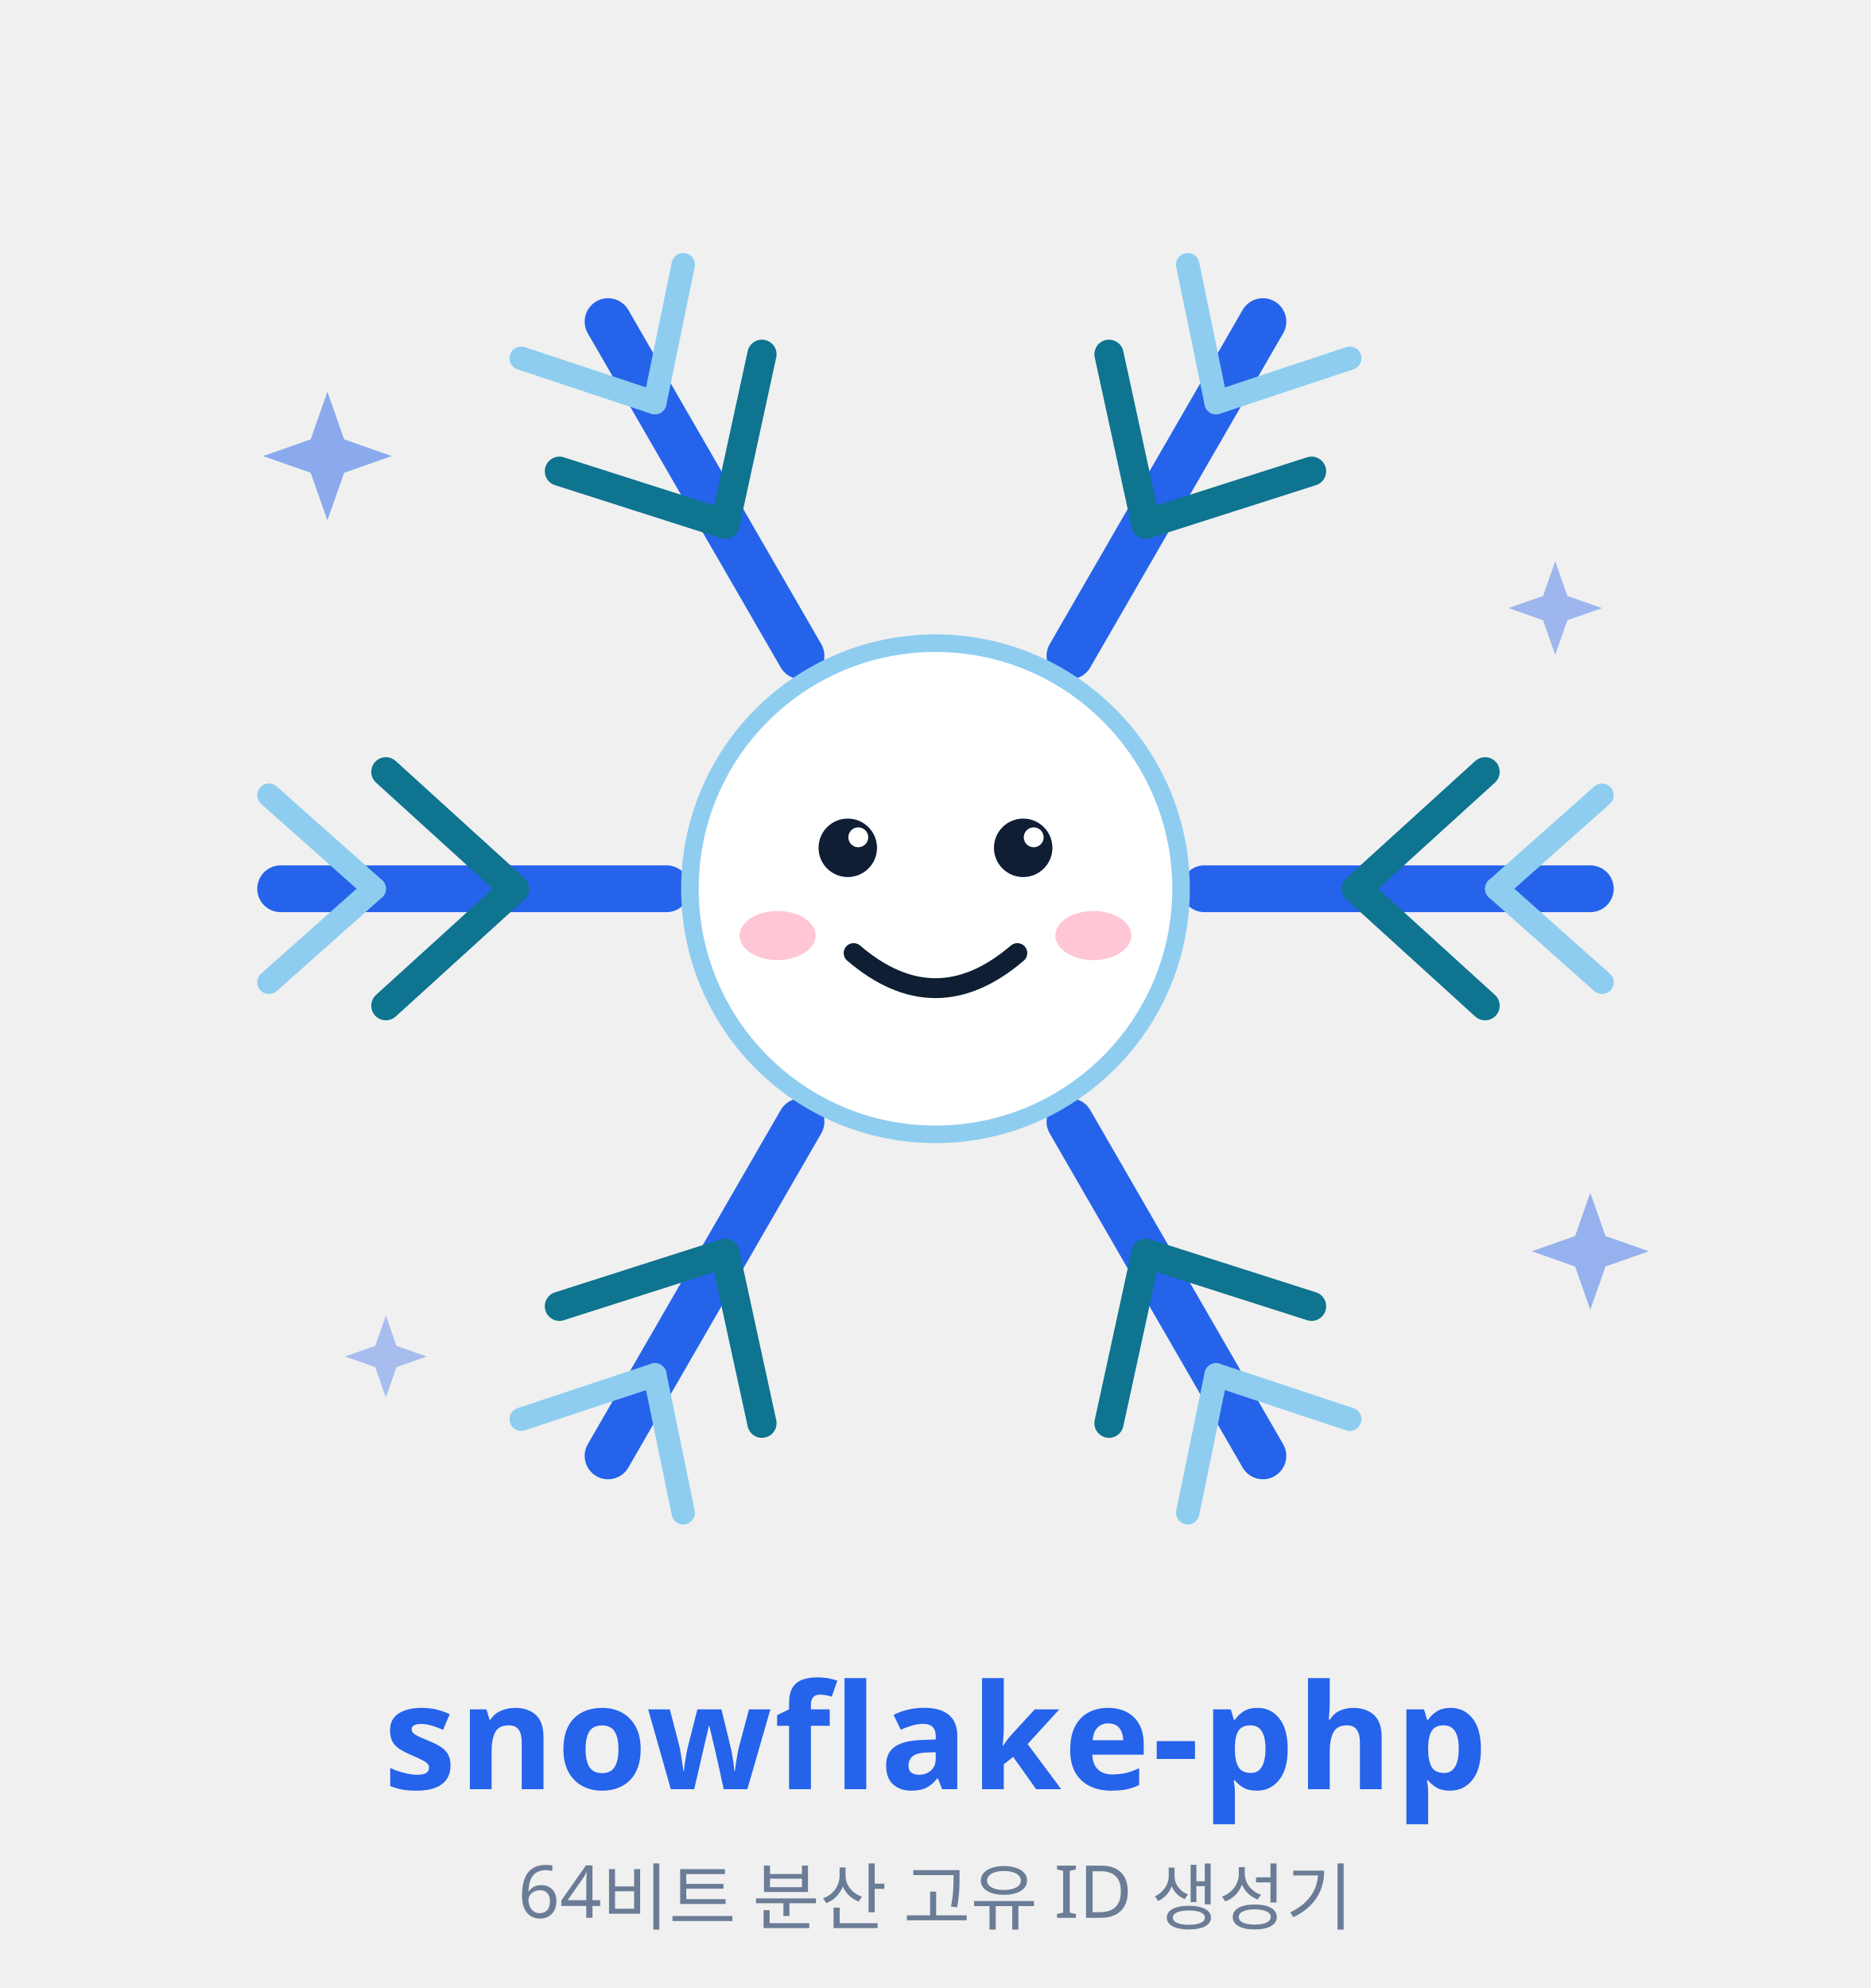
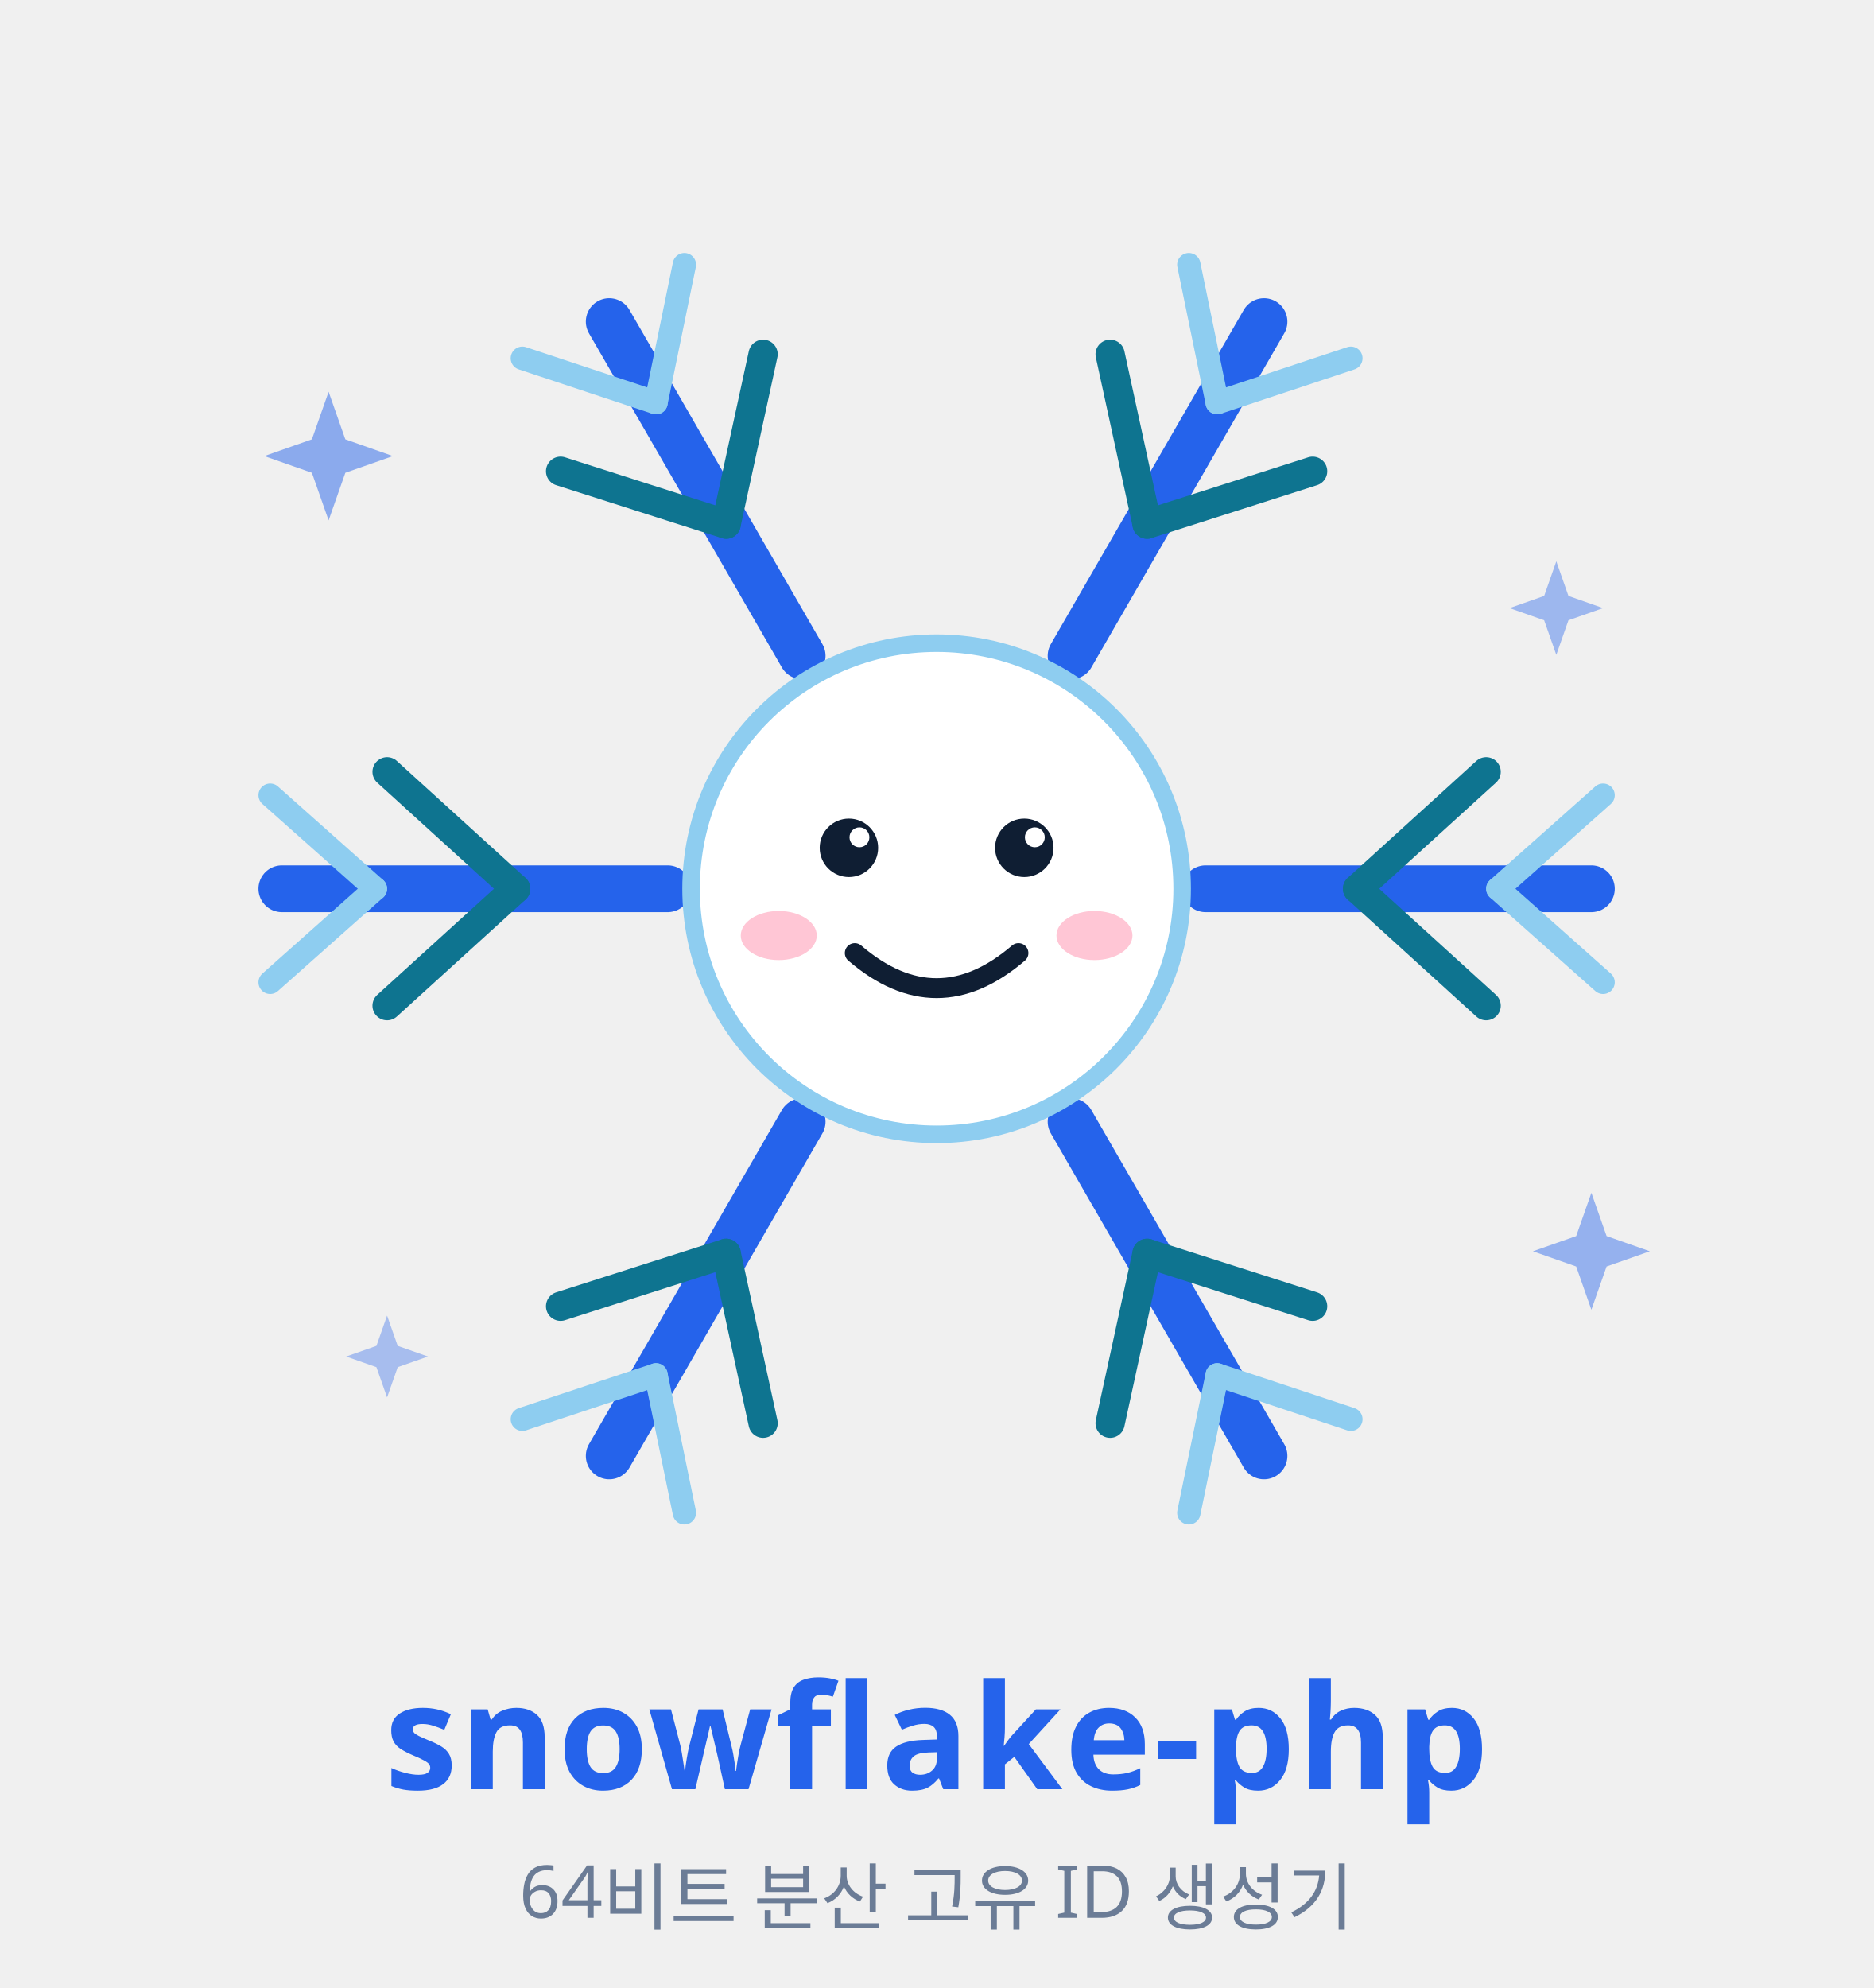
- <svg xmlns="http://www.w3.org/2000/svg" viewBox="0 0 320 340" width="320" height="340" role="img" font-family="-apple-system, BlinkMacSystemFont, 'Segoe UI', 'Noto Sans', 'PingFang SC', 'Hiragino Sans', 'Yu Gothic', 'Malgun Gothic', Roboto, 'Noto Sans CJK SC', 'Source Han Sans SC', 'Microsoft YaHei', 'Kohinoor Devanagari', 'Devanagari Sangam MN', 'Nirmala UI', 'Noto Sans Devanagari', 'Bangla MN', 'Bangla Sangam MN', 'Noto Sans Bengali', 'Geeza Pro', 'Noto Sans Arabic', Arial, sans-serif">
+ <svg xmlns="http://www.w3.org/2000/svg" viewBox="0 0 320 340" width="180" height="191" role="img" font-family="-apple-system, BlinkMacSystemFont, 'Segoe UI', 'Noto Sans', 'PingFang SC', 'Hiragino Sans', 'Yu Gothic', 'Malgun Gothic', Roboto, 'Noto Sans CJK SC', 'Source Han Sans SC', 'Microsoft YaHei', 'Kohinoor Devanagari', 'Devanagari Sangam MN', 'Nirmala UI', 'Noto Sans Devanagari', 'Bangla MN', 'Bangla Sangam MN', 'Noto Sans Bengali', 'Geeza Pro', 'Noto Sans Arabic', Arial, sans-serif">
  <defs>
</defs>
  <g opacity="0.9">
    <path d="M56,67 L58.86,75.14 L67,78 L58.86,80.86 L56,89 L53.14,80.86 L45,78 L53.14,75.14 Z" fill="#2563eb" opacity="0.55" />
    <path d="M266,96 L268.08,101.92 L274,104 L268.08,106.08 L266,112 L263.92,106.08 L258,104 L263.92,101.92 Z" fill="#2563eb" opacity="0.45" />
    <path d="M66,225 L67.82,230.18 L73,232 L67.82,233.82 L66,239 L64.18,233.82 L59,232 L64.18,230.18 Z" fill="#2563eb" opacity="0.4" />
    <path d="M272,204 L274.6,211.4 L282,214 L274.6,216.6 L272,224 L269.4,216.6 L262,214 L269.4,211.4 Z" fill="#2563eb" opacity="0.5" />
  </g>
  <g>
    <animateTransform attributeName="transform" type="translate" values="0 0; 0 -7; 0 0" dur="4.5s" repeatCount="indefinite" calcMode="spline" keyTimes="0;0.5;1" keySplines="0.42 0 0.58 1;0.42 0 0.58 1" />
    <g transform="rotate(0 160 152)">
      <line x1="206.0" y1="152.0" x2="272.0" y2="152.0" stroke="#2563eb" stroke-width="8" stroke-linecap="round" />
      <line x1="232.0" y1="152.0" x2="254.0" y2="132.0" stroke="#0e7490" stroke-width="5" stroke-linecap="round" />
      <line x1="232.0" y1="152.0" x2="254.0" y2="172.0" stroke="#0e7490" stroke-width="5" stroke-linecap="round" />
      <line x1="256.0" y1="152.0" x2="274.0" y2="136.0" stroke="#8ecdf0" stroke-width="4" stroke-linecap="round" />
      <line x1="256.0" y1="152.0" x2="274.0" y2="168.0" stroke="#8ecdf0" stroke-width="4" stroke-linecap="round" />
    </g>
    <g transform="rotate(60 160 152)">
      <line x1="206.0" y1="152.0" x2="272.0" y2="152.0" stroke="#2563eb" stroke-width="8" stroke-linecap="round" />
      <line x1="232.0" y1="152.0" x2="254.0" y2="132.0" stroke="#0e7490" stroke-width="5" stroke-linecap="round" />
      <line x1="232.0" y1="152.0" x2="254.0" y2="172.0" stroke="#0e7490" stroke-width="5" stroke-linecap="round" />
      <line x1="256.0" y1="152.0" x2="274.0" y2="136.0" stroke="#8ecdf0" stroke-width="4" stroke-linecap="round" />
      <line x1="256.0" y1="152.0" x2="274.0" y2="168.0" stroke="#8ecdf0" stroke-width="4" stroke-linecap="round" />
    </g>
    <g transform="rotate(120 160 152)">
      <line x1="206.0" y1="152.0" x2="272.0" y2="152.0" stroke="#2563eb" stroke-width="8" stroke-linecap="round" />
      <line x1="232.0" y1="152.0" x2="254.0" y2="132.0" stroke="#0e7490" stroke-width="5" stroke-linecap="round" />
      <line x1="232.0" y1="152.0" x2="254.0" y2="172.0" stroke="#0e7490" stroke-width="5" stroke-linecap="round" />
      <line x1="256.0" y1="152.0" x2="274.0" y2="136.0" stroke="#8ecdf0" stroke-width="4" stroke-linecap="round" />
      <line x1="256.0" y1="152.0" x2="274.0" y2="168.0" stroke="#8ecdf0" stroke-width="4" stroke-linecap="round" />
    </g>
    <g transform="rotate(180 160 152)">
      <line x1="206.0" y1="152.0" x2="272.0" y2="152.0" stroke="#2563eb" stroke-width="8" stroke-linecap="round" />
      <line x1="232.0" y1="152.0" x2="254.0" y2="132.0" stroke="#0e7490" stroke-width="5" stroke-linecap="round" />
      <line x1="232.0" y1="152.0" x2="254.0" y2="172.0" stroke="#0e7490" stroke-width="5" stroke-linecap="round" />
      <line x1="256.0" y1="152.0" x2="274.0" y2="136.0" stroke="#8ecdf0" stroke-width="4" stroke-linecap="round" />
      <line x1="256.0" y1="152.0" x2="274.0" y2="168.0" stroke="#8ecdf0" stroke-width="4" stroke-linecap="round" />
    </g>
    <g transform="rotate(240 160 152)">
      <line x1="206.0" y1="152.0" x2="272.0" y2="152.0" stroke="#2563eb" stroke-width="8" stroke-linecap="round" />
      <line x1="232.0" y1="152.0" x2="254.0" y2="132.0" stroke="#0e7490" stroke-width="5" stroke-linecap="round" />
      <line x1="232.0" y1="152.0" x2="254.0" y2="172.0" stroke="#0e7490" stroke-width="5" stroke-linecap="round" />
      <line x1="256.0" y1="152.0" x2="274.0" y2="136.0" stroke="#8ecdf0" stroke-width="4" stroke-linecap="round" />
      <line x1="256.0" y1="152.0" x2="274.0" y2="168.0" stroke="#8ecdf0" stroke-width="4" stroke-linecap="round" />
    </g>
    <g transform="rotate(300 160 152)">
      <line x1="206.0" y1="152.0" x2="272.0" y2="152.0" stroke="#2563eb" stroke-width="8" stroke-linecap="round" />
      <line x1="232.0" y1="152.0" x2="254.0" y2="132.0" stroke="#0e7490" stroke-width="5" stroke-linecap="round" />
      <line x1="232.0" y1="152.0" x2="254.0" y2="172.0" stroke="#0e7490" stroke-width="5" stroke-linecap="round" />
      <line x1="256.0" y1="152.0" x2="274.0" y2="136.0" stroke="#8ecdf0" stroke-width="4" stroke-linecap="round" />
      <line x1="256.0" y1="152.0" x2="274.0" y2="168.0" stroke="#8ecdf0" stroke-width="4" stroke-linecap="round" />
    </g>
    <circle cx="160" cy="152" r="42" fill="#ffffff" stroke="#8ecdf0" stroke-width="3" />
    <circle cx="145" cy="145" r="5" fill="#0f1e33" />
    <circle cx="175" cy="145" r="5" fill="#0f1e33" />
    <circle cx="146.8" cy="143.2" r="1.7" fill="#ffffff" />
    <circle cx="176.8" cy="143.2" r="1.7" fill="#ffffff" />
    <path d="M146,163 Q160,175 174,163" fill="none" stroke="#0f1e33" stroke-width="3.4" stroke-linecap="round" />
    <ellipse cx="133" cy="160" rx="6.5" ry="4.2" fill="#ffb3c7" opacity="0.75" />
    <ellipse cx="187" cy="160" rx="6.5" ry="4.2" fill="#ffb3c7" opacity="0.75" />
  </g>
  <text x="160" y="306" font-size="25.0" fill="#2563eb" font-weight="700" text-anchor="middle" letter-spacing="0.4">snowflake-php</text>
  <text x="160" y="328" font-size="12.5" fill="#6b7c96" font-weight="400" text-anchor="middle">64비트 분산 고유 ID 생성기</text>
</svg>
